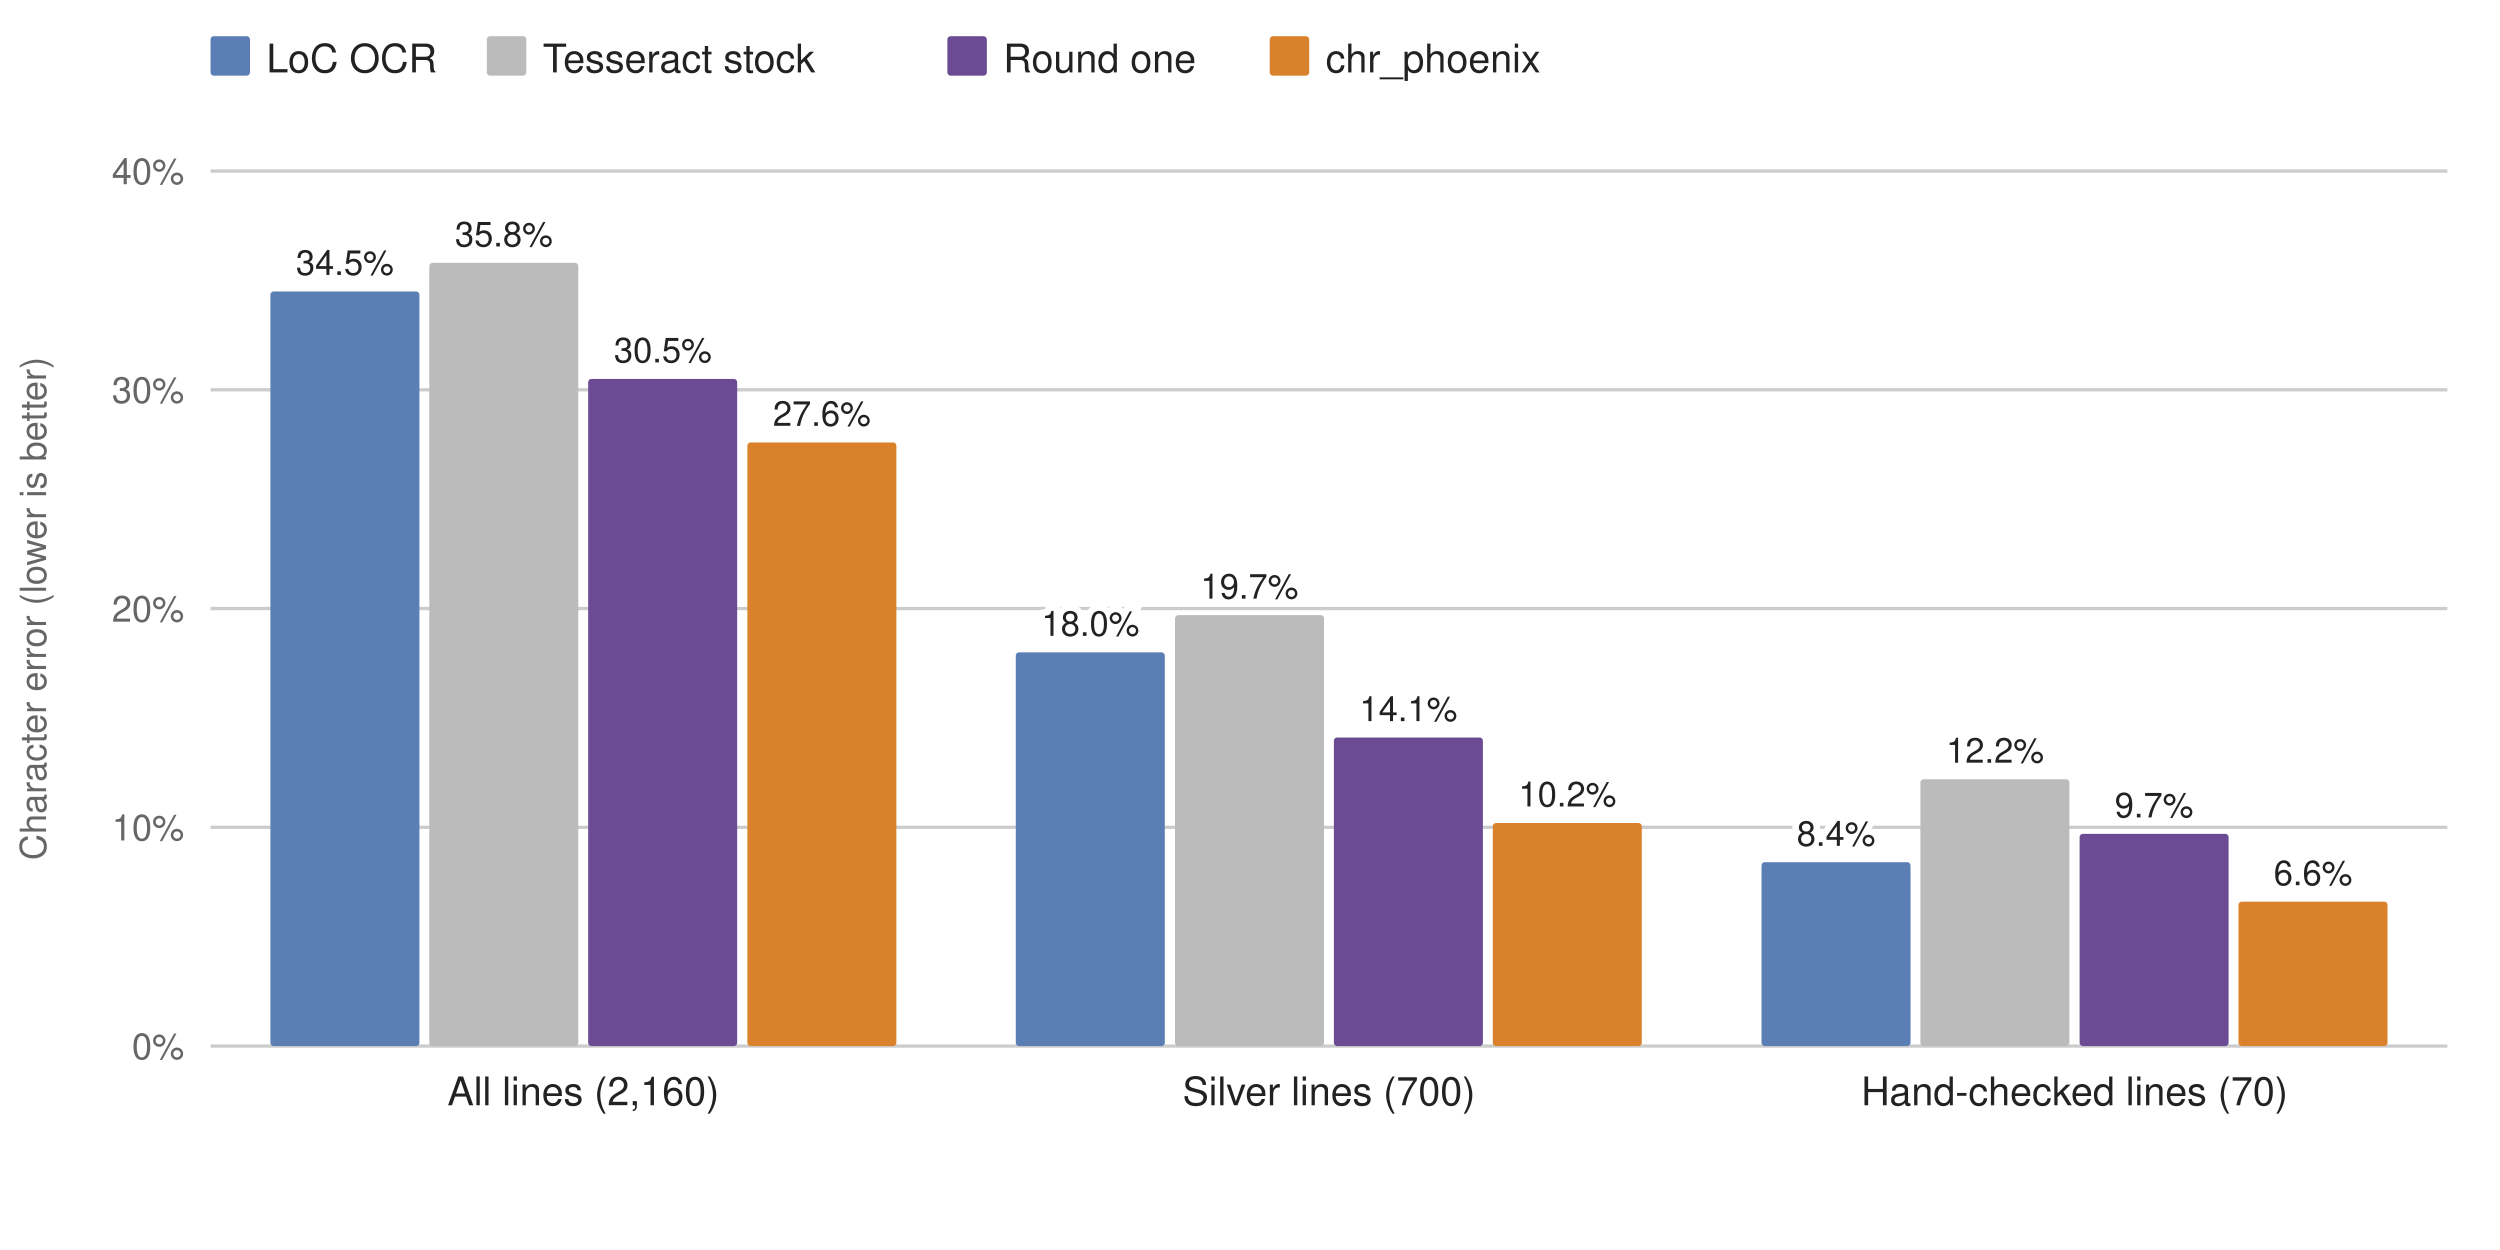
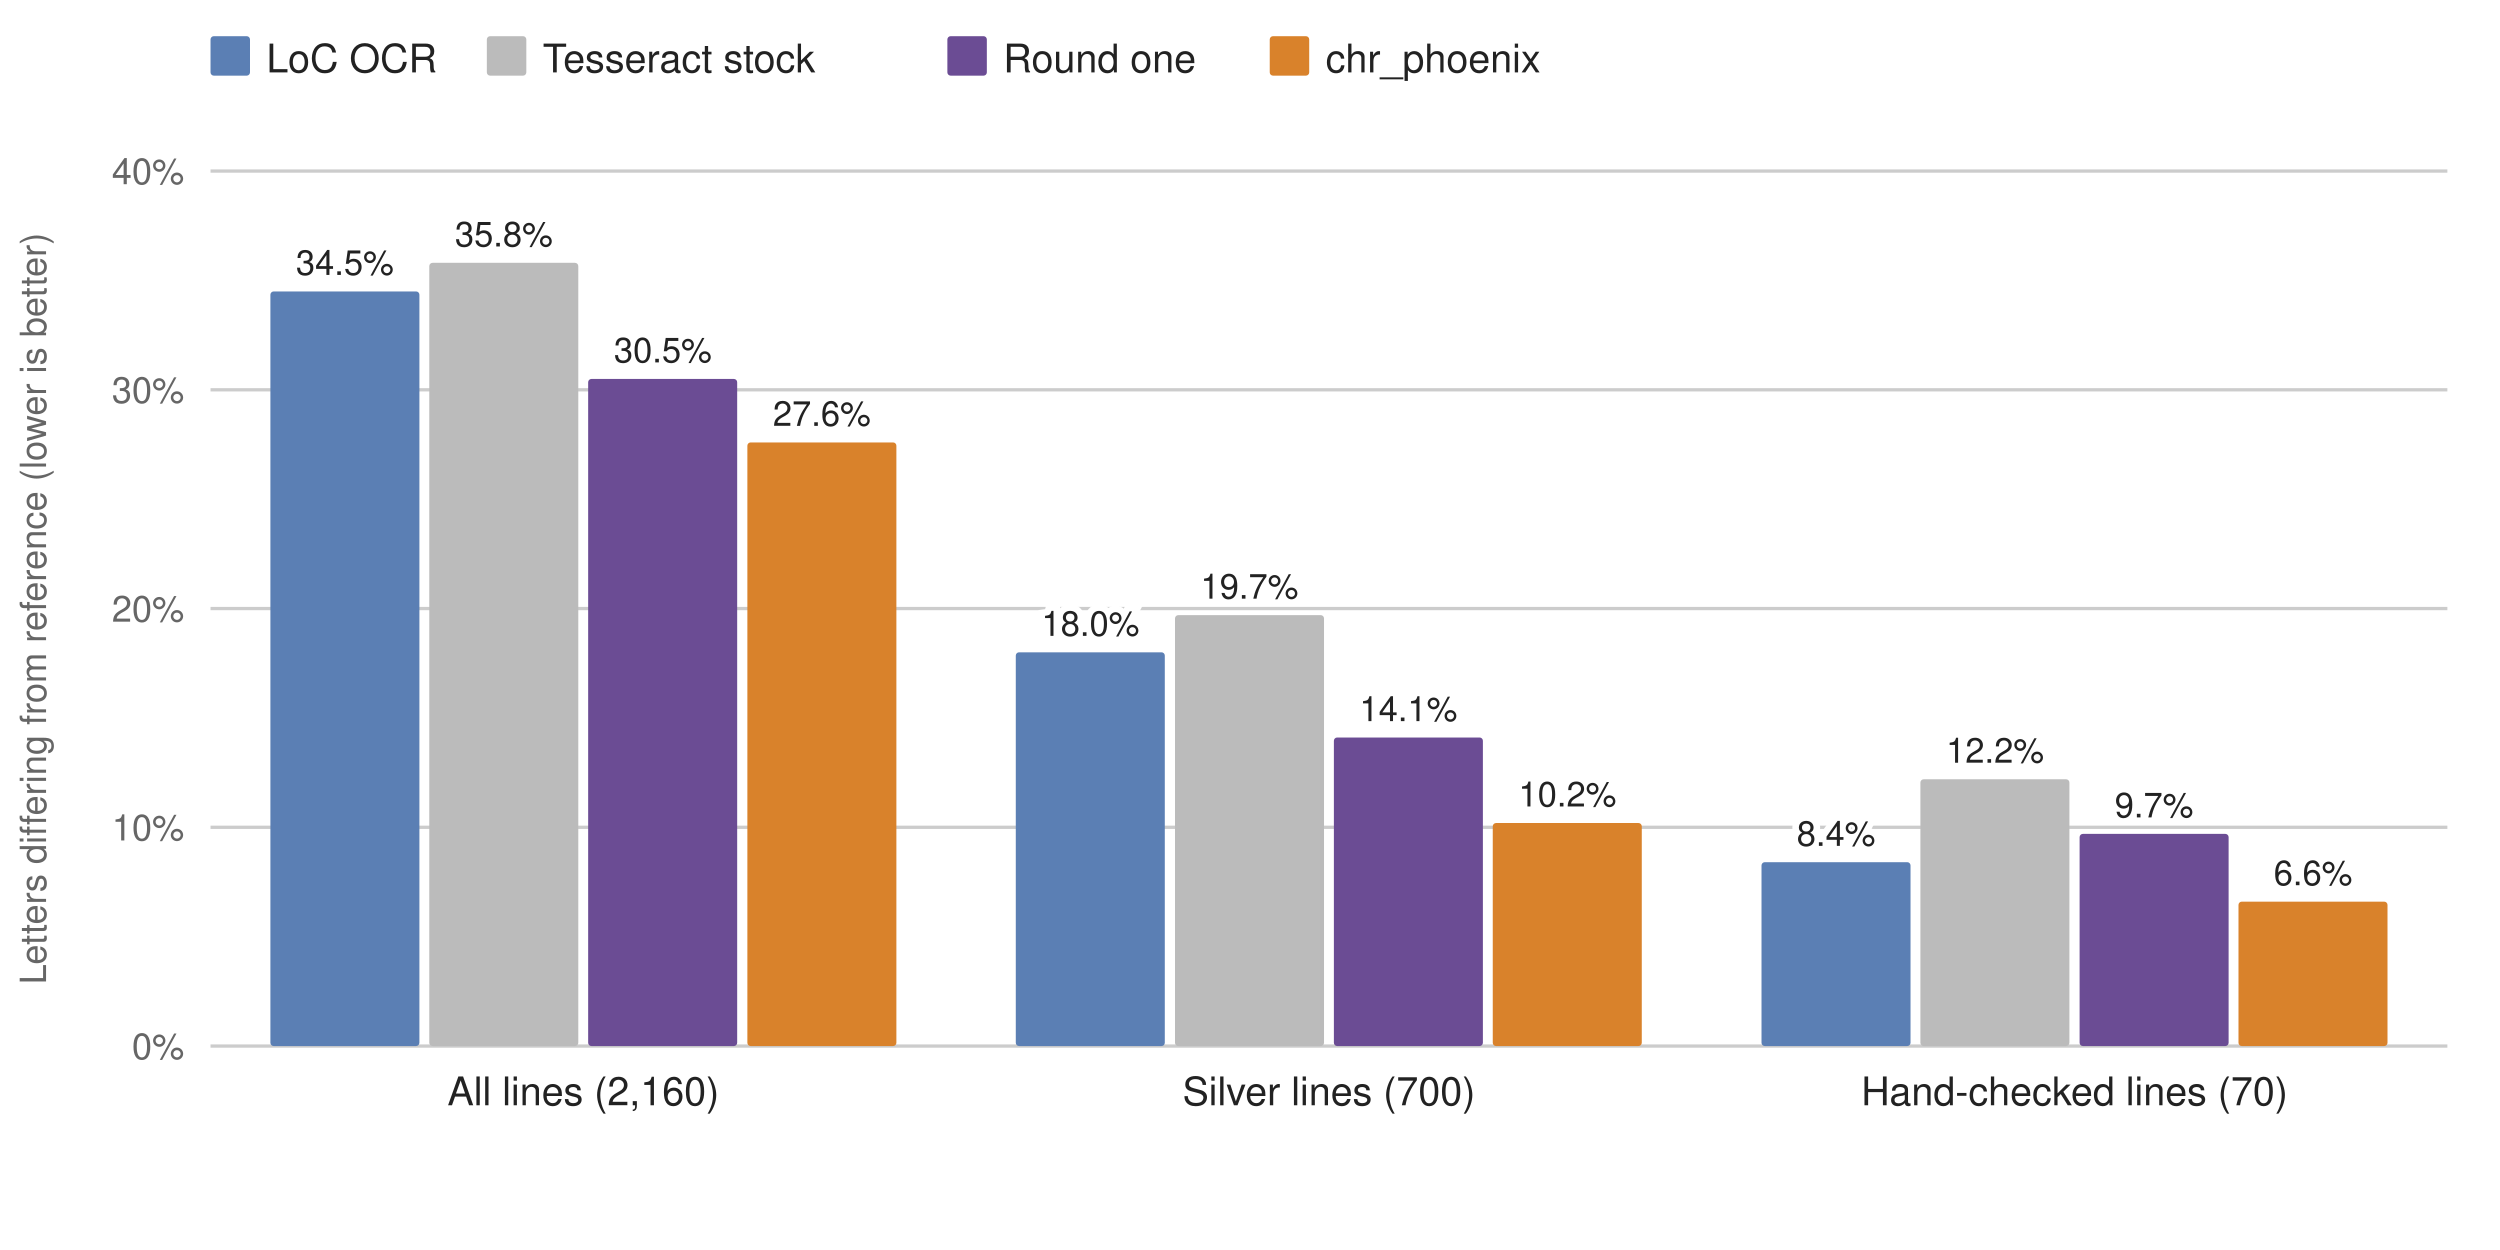
<svg xmlns="http://www.w3.org/2000/svg" viewBox="0 0 760 380" width="760" height="380" font-family="Helvetica Neue, Helvetica, Arial, sans-serif">
  <rect width="760" height="380" fill="white" />
  <rect x="64.0" y="11.0" width="12.0" height="12.0" fill="#5b7fb4" rx="1" />
  <text x="81" y="22" font-size="12" text-anchor="start" fill="#222" font-weight="normal">LoC OCR</text>
  <rect x="148.0" y="11.0" width="12.0" height="12.0" fill="#bbbbbb" rx="1" />
  <text x="165" y="22" font-size="12" text-anchor="start" fill="#222" font-weight="normal">Tesseract stock</text>
  <rect x="288.0" y="11.0" width="12.0" height="12.0" fill="#6b4c94" rx="1" />
  <text x="305" y="22" font-size="12" text-anchor="start" fill="#222" font-weight="normal">Round one</text>
  <rect x="386.0" y="11.0" width="12.0" height="12.0" fill="#d9822b" rx="1" />
  <text x="403" y="22" font-size="12" text-anchor="start" fill="#222" font-weight="normal">chr_phoenix</text>
  <line x1="64.0" y1="318.0" x2="744.0" y2="318.0" stroke="#ccc" stroke-width="1" />
  <text x="56" y="322.0" font-size="11" text-anchor="end" fill="#666" font-weight="normal">0%</text>
  <line x1="64.0" y1="251.5" x2="744.0" y2="251.5" stroke="#ccc" stroke-width="1" />
  <text x="56" y="255.5" font-size="11" text-anchor="end" fill="#666" font-weight="normal">10%</text>
  <line x1="64.0" y1="185.0" x2="744.0" y2="185.0" stroke="#ccc" stroke-width="1" />
  <text x="56" y="189.0" font-size="11" text-anchor="end" fill="#666" font-weight="normal">20%</text>
  <line x1="64.0" y1="118.5" x2="744.0" y2="118.5" stroke="#ccc" stroke-width="1" />
  <text x="56" y="122.5" font-size="11" text-anchor="end" fill="#666" font-weight="normal">30%</text>
  <line x1="64.0" y1="52.0" x2="744.0" y2="52.0" stroke="#ccc" stroke-width="1" />
  <text x="56" y="56.0" font-size="11" text-anchor="end" fill="#666" font-weight="normal">40%</text>
-   <text transform="rotate(-90 14 185.0)" x="14" y="185.0" font-size="11" text-anchor="middle" fill="#666" font-weight="normal">Character error (lower is better)</text>
+   <text transform="rotate(-90 14 185.0)" x="14" y="185.0" font-size="11" text-anchor="middle" fill="#666" font-weight="normal">Letters differing from reference (lower is better)</text>
  <text x="177.333" y="336" font-size="12" text-anchor="middle" fill="#222" font-weight="normal">All lines (2,160)</text>
  <rect x="82.2" y="88.6" width="45.3" height="229.4" fill="#5b7fb4" rx="1" />
  <text x="104.833" y="83.575" font-size="10.5" text-anchor="middle" fill="#222" font-weight="normal" stroke="white" stroke-width="4" paint-order="stroke">34.5%</text>
  <rect x="130.5" y="79.9" width="45.3" height="238.1" fill="#bbbbbb" rx="1" />
  <text x="153.167" y="74.93" font-size="10.5" text-anchor="middle" fill="#222" font-weight="normal" stroke="white" stroke-width="4" paint-order="stroke">35.8%</text>
  <rect x="178.8" y="115.2" width="45.3" height="202.8" fill="#6b4c94" rx="1" />
  <text x="201.5" y="110.175" font-size="10.5" text-anchor="middle" fill="#222" font-weight="normal" stroke="white" stroke-width="4" paint-order="stroke">30.5%</text>
  <rect x="227.2" y="134.5" width="45.3" height="183.5" fill="#d9822b" rx="1" />
  <text x="249.833" y="129.46" font-size="10.5" text-anchor="middle" fill="#222" font-weight="normal" stroke="white" stroke-width="4" paint-order="stroke">27.6%</text>
  <text x="404.0" y="336" font-size="12" text-anchor="middle" fill="#222" font-weight="normal">Silver lines (700)</text>
  <rect x="308.8" y="198.3" width="45.3" height="119.7" fill="#5b7fb4" rx="1" />
  <text x="331.5" y="193.3" font-size="10.5" text-anchor="middle" fill="#222" font-weight="normal" stroke="white" stroke-width="4" paint-order="stroke">18.0%</text>
  <rect x="357.2" y="187.0" width="45.3" height="131.0" fill="#bbbbbb" rx="1" />
  <text x="379.833" y="181.995" font-size="10.5" text-anchor="middle" fill="#222" font-weight="normal" stroke="white" stroke-width="4" paint-order="stroke">19.7%</text>
  <rect x="405.5" y="224.2" width="45.3" height="93.8" fill="#6b4c94" rx="1" />
  <text x="428.167" y="219.235" font-size="10.5" text-anchor="middle" fill="#222" font-weight="normal" stroke="white" stroke-width="4" paint-order="stroke">14.1%</text>
  <rect x="453.8" y="250.2" width="45.3" height="67.8" fill="#d9822b" rx="1" />
  <text x="476.5" y="245.17" font-size="10.5" text-anchor="middle" fill="#222" font-weight="normal" stroke="white" stroke-width="4" paint-order="stroke">10.2%</text>
  <text x="630.667" y="336" font-size="12" text-anchor="middle" fill="#222" font-weight="normal">Hand-checked lines (70)</text>
  <rect x="535.5" y="262.1" width="45.3" height="55.9" fill="#5b7fb4" rx="1" />
  <text x="558.167" y="257.14" font-size="10.5" text-anchor="middle" fill="#222" font-weight="normal" stroke="white" stroke-width="4" paint-order="stroke">8.4%</text>
  <rect x="583.8" y="236.9" width="45.3" height="81.1" fill="#bbbbbb" rx="1" />
  <text x="606.5" y="231.87" font-size="10.5" text-anchor="middle" fill="#222" font-weight="normal" stroke="white" stroke-width="4" paint-order="stroke">12.2%</text>
  <rect x="632.2" y="253.5" width="45.3" height="64.5" fill="#6b4c94" rx="1" />
  <text x="654.833" y="248.495" font-size="10.5" text-anchor="middle" fill="#222" font-weight="normal" stroke="white" stroke-width="4" paint-order="stroke">9.7%</text>
  <rect x="680.5" y="274.1" width="45.3" height="43.9" fill="#d9822b" rx="1" />
  <text x="703.167" y="269.11" font-size="10.5" text-anchor="middle" fill="#222" font-weight="normal" stroke="white" stroke-width="4" paint-order="stroke">6.6%</text>
</svg>
